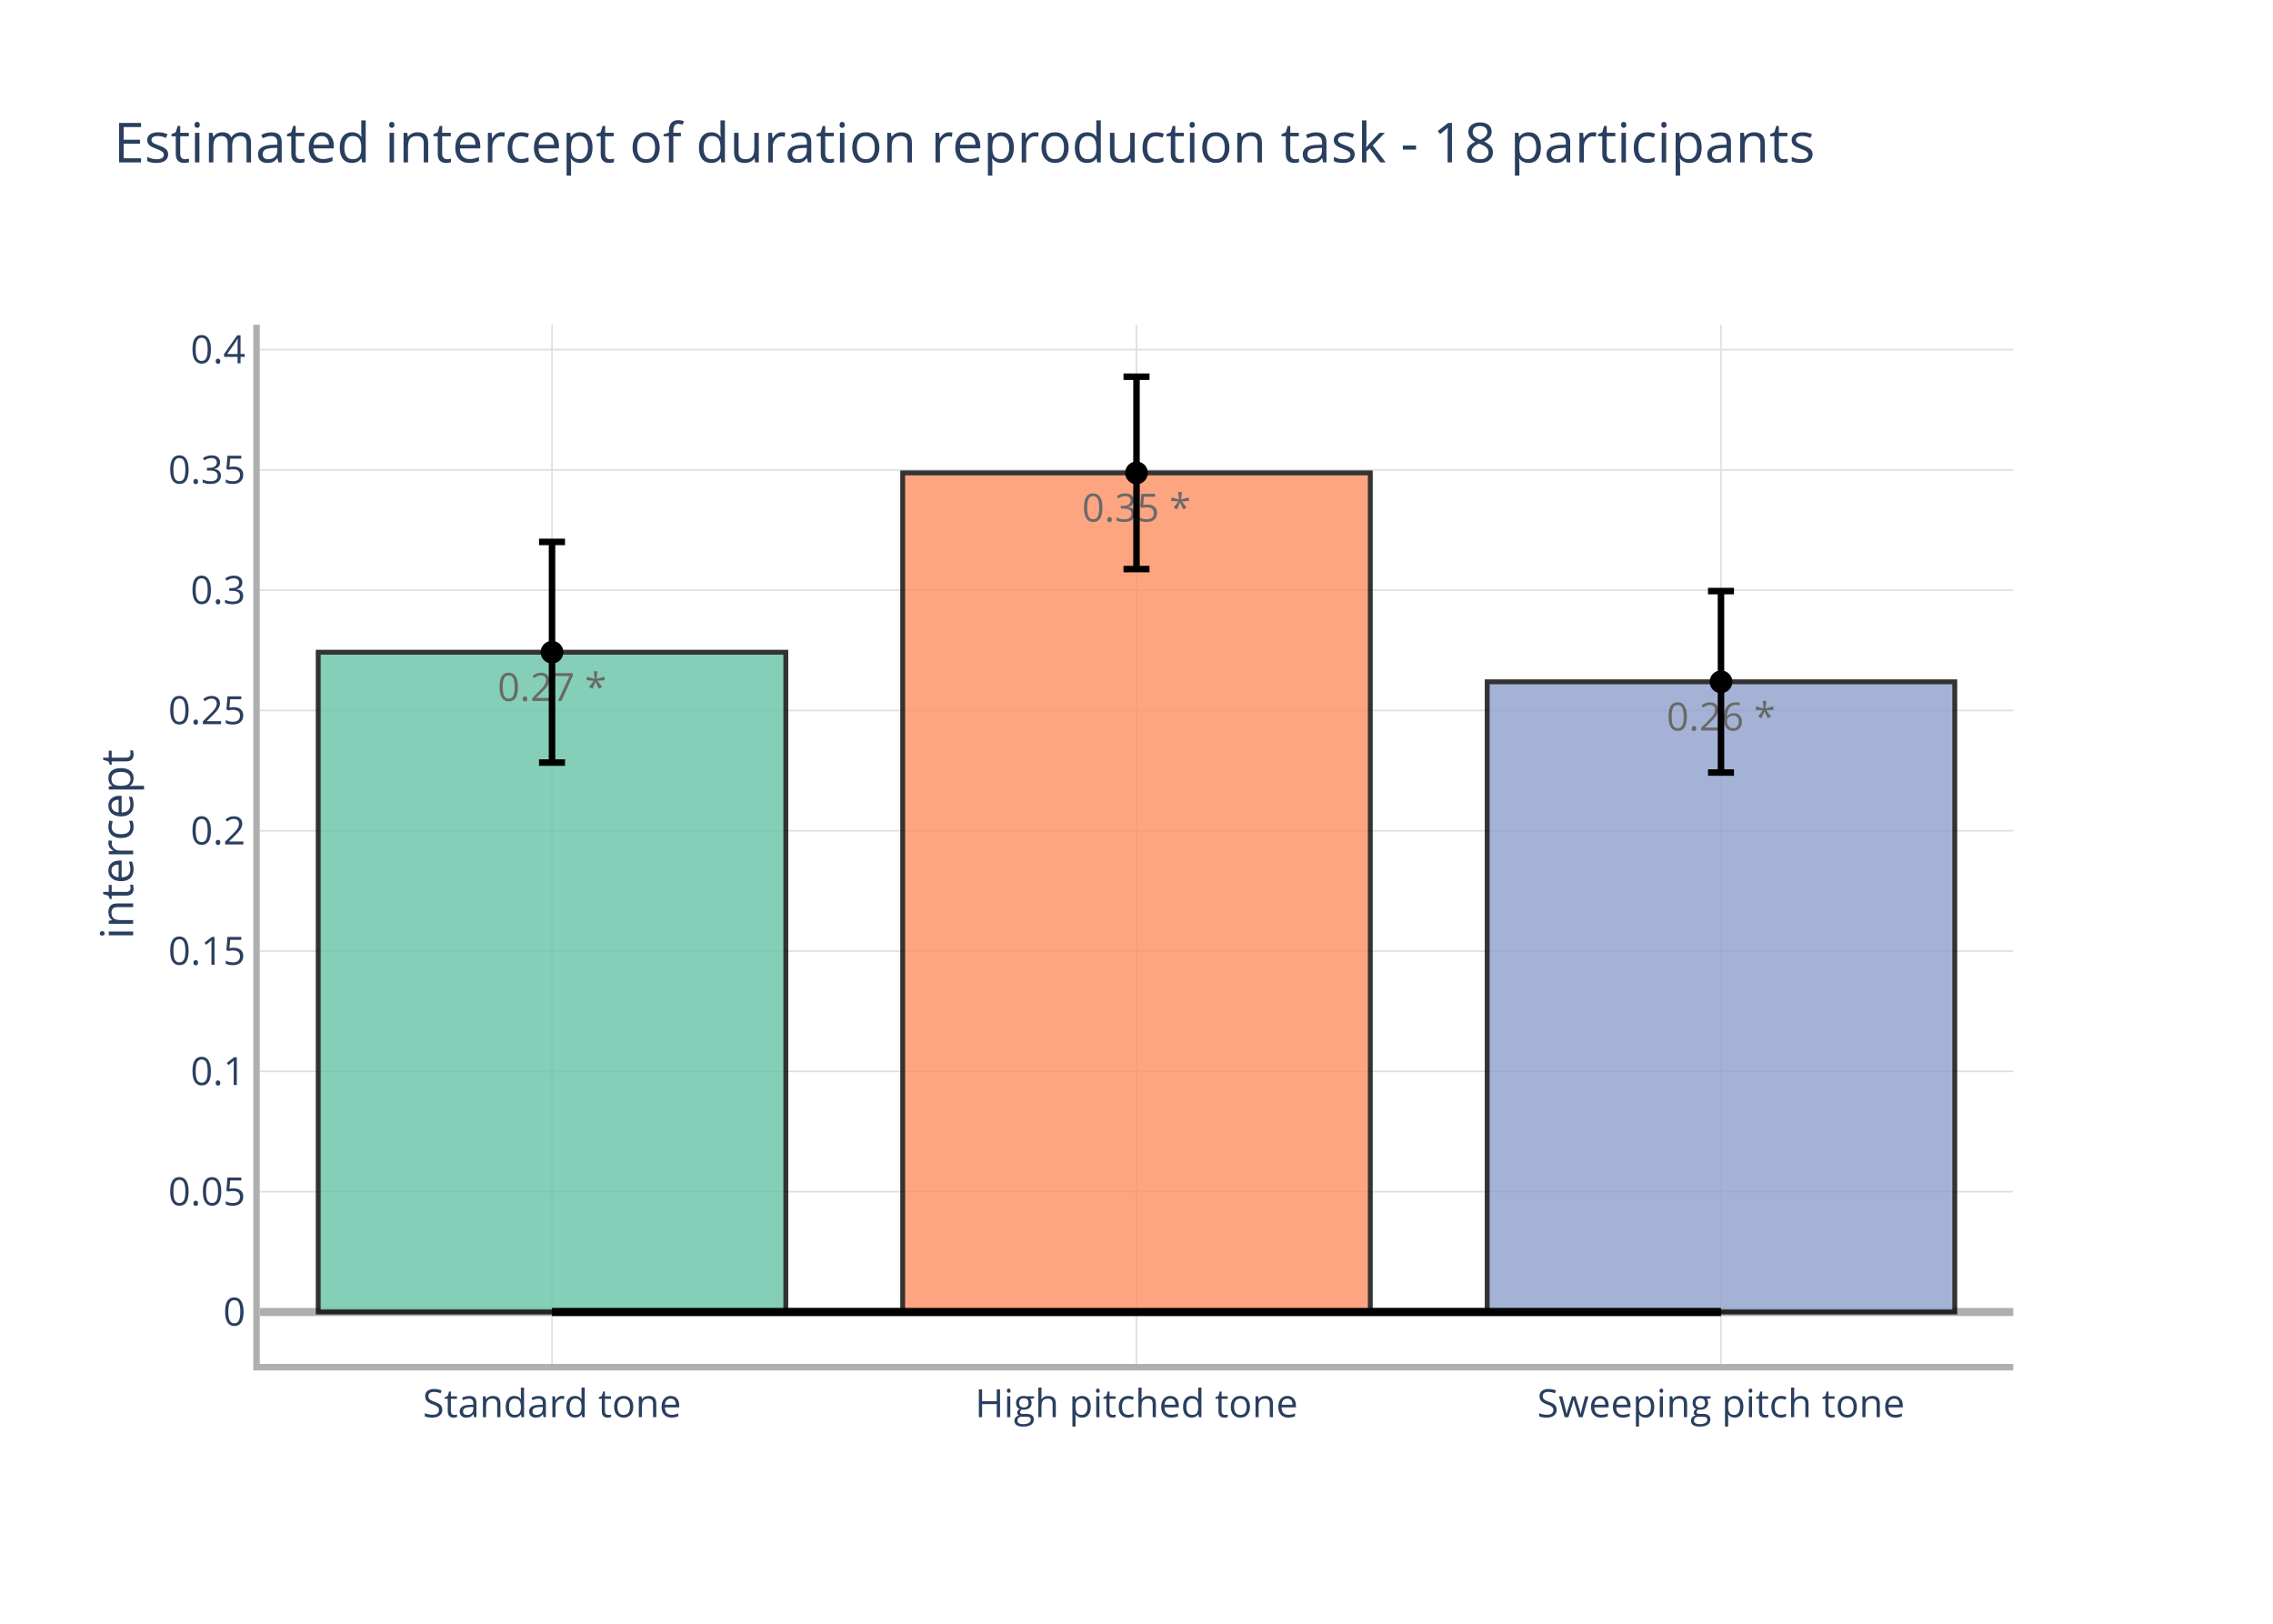
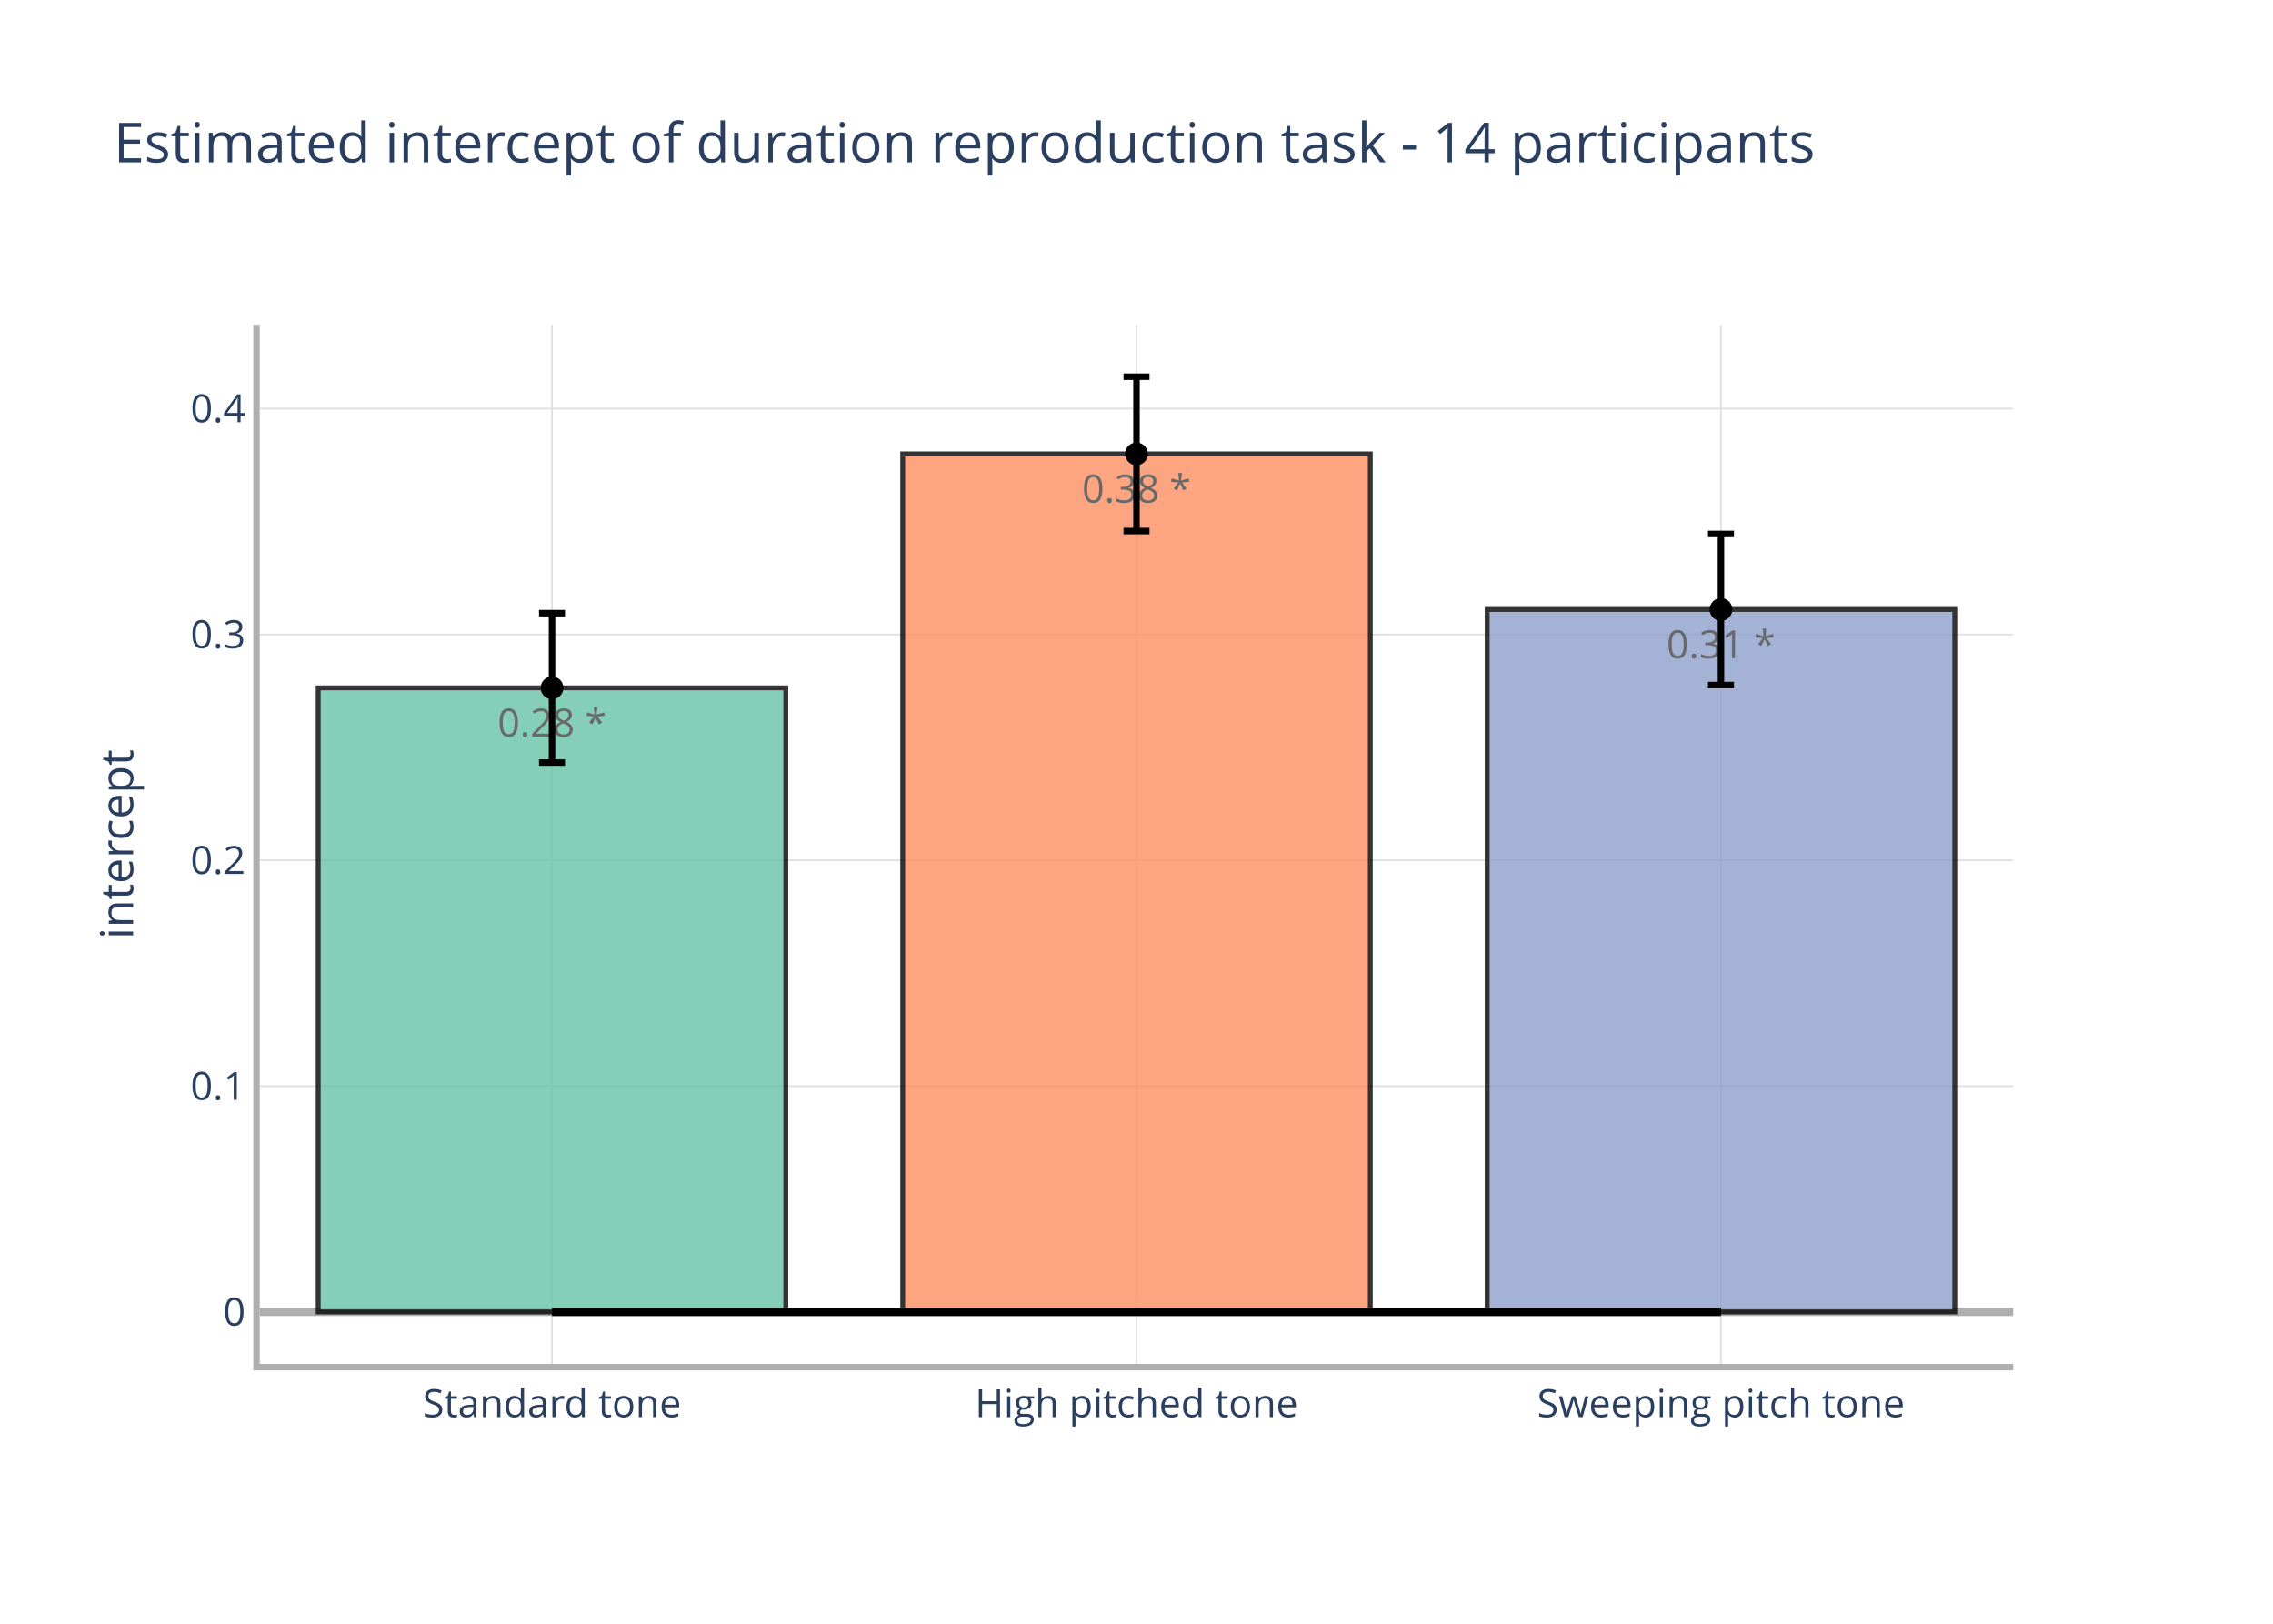
<svg xmlns="http://www.w3.org/2000/svg" class="main-svg" width="700" height="500" viewBox="0 0 700 500">
  <rect x="0" y="0" width="700" height="500" style="fill: rgb(255, 255, 255); fill-opacity: 1;" />
-   <defs id="defs-7c5042">
+   <defs id="defs-527314">
    <g class="clips">
-       <clipPath id="clip7c5042xyplot" class="plotclip">
+       <clipPath id="clip527314xyplot" class="plotclip">
        <rect width="540" height="320" />
      </clipPath>
-       <clipPath class="axesclip" id="clip7c5042x">
+       <clipPath class="axesclip" id="clip527314x">
        <rect x="80" y="0" width="540" height="500" />
      </clipPath>
-       <clipPath class="axesclip" id="clip7c5042y">
+       <clipPath class="axesclip" id="clip527314y">
        <rect x="0" y="100" width="700" height="320" />
      </clipPath>
-       <clipPath class="axesclip" id="clip7c5042xy">
+       <clipPath class="axesclip" id="clip527314xy">
        <rect x="80" y="100" width="540" height="320" />
      </clipPath>
    </g>
    <g class="gradients" />
  </defs>
  <g class="bglayer">
    <rect class="bg" x="80" y="100" width="540" height="320" style="fill: rgb(255, 255, 255); fill-opacity: 1; stroke-width: 0;" />
  </g>
  <g class="layer-below">
    <g class="imagelayer" />
    <g class="shapelayer" />
  </g>
  <g class="cartesianlayer">
    <g class="subplot xy">
      <g class="layer-subplot">
        <g class="shapelayer" />
        <g class="imagelayer" />
      </g>
      <g class="gridlayer">
        <g class="x">
          <path class="xgrid crisp" transform="translate(170,0)" d="M0,100v320" style="stroke: rgb(223, 223, 223); stroke-opacity: 1; stroke-width: 0.5px;" />
          <path class="xgrid crisp" transform="translate(350,0)" d="M0,100v320" style="stroke: rgb(223, 223, 223); stroke-opacity: 1; stroke-width: 0.5px;" />
          <path class="xgrid crisp" transform="translate(530,0)" d="M0,100v320" style="stroke: rgb(223, 223, 223); stroke-opacity: 1; stroke-width: 0.5px;" />
        </g>
        <g class="y">
-           <path class="ygrid crisp" transform="translate(0,366.96)" d="M80,0h540" style="stroke: rgb(223, 223, 223); stroke-opacity: 1; stroke-width: 0.5px;" />
-           <path class="ygrid crisp" transform="translate(0,329.91)" d="M80,0h540" style="stroke: rgb(223, 223, 223); stroke-opacity: 1; stroke-width: 0.5px;" />
-           <path class="ygrid crisp" transform="translate(0,292.87)" d="M80,0h540" style="stroke: rgb(223, 223, 223); stroke-opacity: 1; stroke-width: 0.5px;" />
-           <path class="ygrid crisp" transform="translate(0,255.83)" d="M80,0h540" style="stroke: rgb(223, 223, 223); stroke-opacity: 1; stroke-width: 0.5px;" />
-           <path class="ygrid crisp" transform="translate(0,218.78)" d="M80,0h540" style="stroke: rgb(223, 223, 223); stroke-opacity: 1; stroke-width: 0.5px;" />
-           <path class="ygrid crisp" transform="translate(0,181.74)" d="M80,0h540" style="stroke: rgb(223, 223, 223); stroke-opacity: 1; stroke-width: 0.5px;" />
-           <path class="ygrid crisp" transform="translate(0,144.7)" d="M80,0h540" style="stroke: rgb(223, 223, 223); stroke-opacity: 1; stroke-width: 0.5px;" />
-           <path class="ygrid crisp" transform="translate(0,107.66)" d="M80,0h540" style="stroke: rgb(223, 223, 223); stroke-opacity: 1; stroke-width: 0.5px;" />
+           <path class="ygrid crisp" transform="translate(0,334.46)" d="M80,0h540" style="stroke: rgb(223, 223, 223); stroke-opacity: 1; stroke-width: 0.5px;" />
+           <path class="ygrid crisp" transform="translate(0,264.92)" d="M80,0h540" style="stroke: rgb(223, 223, 223); stroke-opacity: 1; stroke-width: 0.5px;" />
+           <path class="ygrid crisp" transform="translate(0,195.38)" d="M80,0h540" style="stroke: rgb(223, 223, 223); stroke-opacity: 1; stroke-width: 0.5px;" />
+           <path class="ygrid crisp" transform="translate(0,125.83)" d="M80,0h540" style="stroke: rgb(223, 223, 223); stroke-opacity: 1; stroke-width: 0.5px;" />
        </g>
      </g>
      <g class="zerolinelayer">
        <path class="yzl zl crisp" transform="translate(0,404)" d="M80,0h540" style="stroke: rgb(175, 175, 175); stroke-opacity: 1; stroke-width: 2.5px;" />
      </g>
      <path class="xlines-below" />
      <path class="ylines-below" />
      <g class="overlines-below" />
      <g class="xaxislayer-below" />
      <g class="yaxislayer-below" />
      <g class="overaxes-below" />
-       <g class="plot" transform="translate(80, 100)" clip-path="url('#clip7c5042xyplot')">
+       <g class="plot" transform="translate(80, 100)" clip-path="url('#clip527314xyplot')">
        <g class="barlayer mlayer">
          <g class="trace bars" style="opacity: 0.8;">
            <g class="points">
              <g class="point">
-                 <path d="M18,304V100.84H162V304Z" style="vector-effect: non-scaling-stroke; opacity: 1; stroke-width: 1.5px; fill: rgb(102, 194, 165); fill-opacity: 1; stroke: rgb(0, 0, 0); stroke-opacity: 1;" />
-                 <text class="bartext bartext-inside" transform="translate(90 115.84)" text-anchor="middle" data-notex="1" x="0" y="0" style="font-family: 'Open Sans', verdana, arial, sans-serif; font-size: 12px; fill: rgb(68, 68, 68); fill-opacity: 1; white-space: pre;">0.27 *</text>
+                 <path d="M18,304V111.81H162V304Z" style="vector-effect: non-scaling-stroke; opacity: 1; stroke-width: 1.5px; fill: rgb(102, 194, 165); fill-opacity: 1; stroke: rgb(0, 0, 0); stroke-opacity: 1;" />
+                 <text class="bartext bartext-inside" transform="translate(90 126.81)" text-anchor="middle" data-notex="1" x="0" y="0" style="font-family: 'Open Sans', verdana, arial, sans-serif; font-size: 12px; fill: rgb(68, 68, 68); fill-opacity: 1; white-space: pre;">0.28 *</text>
              </g>
            </g>
          </g>
          <g class="trace bars" style="opacity: 0.8;">
            <g class="points">
              <g class="point">
-                 <path d="M198,304V45.62H342V304Z" style="vector-effect: non-scaling-stroke; opacity: 1; stroke-width: 1.5px; fill: rgb(252, 141, 98); fill-opacity: 1; stroke: rgb(0, 0, 0); stroke-opacity: 1;" />
-                 <text class="bartext bartext-inside" transform="translate(270 60.62)" text-anchor="middle" data-notex="1" x="0" y="0" style="font-family: 'Open Sans', verdana, arial, sans-serif; font-size: 12px; fill: rgb(68, 68, 68); fill-opacity: 1; white-space: pre;">0.35 *</text>
+                 <path d="M198,304V39.77H342V304Z" style="vector-effect: non-scaling-stroke; opacity: 1; stroke-width: 1.5px; fill: rgb(252, 141, 98); fill-opacity: 1; stroke: rgb(0, 0, 0); stroke-opacity: 1;" />
+                 <text class="bartext bartext-inside" transform="translate(270 54.77)" text-anchor="middle" data-notex="1" x="0" y="0" style="font-family: 'Open Sans', verdana, arial, sans-serif; font-size: 12px; fill: rgb(68, 68, 68); fill-opacity: 1; white-space: pre;">0.38 *</text>
              </g>
            </g>
          </g>
          <g class="trace bars" style="opacity: 0.8;">
            <g class="points">
              <g class="point">
-                 <path d="M378,304V109.95H522V304Z" style="vector-effect: non-scaling-stroke; opacity: 1; stroke-width: 1.5px; fill: rgb(141, 160, 203); fill-opacity: 1; stroke: rgb(0, 0, 0); stroke-opacity: 1;" />
-                 <text class="bartext bartext-inside" transform="translate(450 124.95)" text-anchor="middle" data-notex="1" x="0" y="0" style="font-family: 'Open Sans', verdana, arial, sans-serif; font-size: 12px; fill: rgb(68, 68, 68); fill-opacity: 1; white-space: pre;">0.26 *</text>
+                 <path d="M378,304V87.68H522V304Z" style="vector-effect: non-scaling-stroke; opacity: 1; stroke-width: 1.5px; fill: rgb(141, 160, 203); fill-opacity: 1; stroke: rgb(0, 0, 0); stroke-opacity: 1;" />
+                 <text class="bartext bartext-inside" transform="translate(450 102.68)" text-anchor="middle" data-notex="1" x="0" y="0" style="font-family: 'Open Sans', verdana, arial, sans-serif; font-size: 12px; fill: rgb(68, 68, 68); fill-opacity: 1; white-space: pre;">0.31 *</text>
              </g>
            </g>
          </g>
        </g>
        <g class="scatterlayer mlayer">
-           <g class="trace scatter trace15ca2a" style="stroke-miterlimit: 2; opacity: 1;">
+           <g class="trace scatter trace8411dc" style="stroke-miterlimit: 2; opacity: 1;">
            <g class="fills" />
            <g class="errorbars">
              <g class="errorbar">
-                 <path class="yerror" d="M86,66.87h8m-4,0V134.82m-4,0h8" style="vector-effect: non-scaling-stroke; stroke-width: 2px; stroke: rgb(0, 0, 0); stroke-opacity: 1;" />
+                 <path class="yerror" d="M86,88.81h8m-4,0V134.8m-4,0h8" style="vector-effect: non-scaling-stroke; stroke-width: 2px; stroke: rgb(0, 0, 0); stroke-opacity: 1;" />
              </g>
            </g>
            <g class="lines" />
            <g class="points">
-               <path class="point" transform="translate(90,100.84)" d="M2.5,0A2.5,2.5 0 1,1 0,-2.5A2.5,2.5 0 0,1 2.5,0Z" style="opacity: 1; stroke-width: 2px; fill: rgb(0, 0, 0); fill-opacity: 1; stroke: rgb(0, 0, 0); stroke-opacity: 1;" />
+               <path class="point" transform="translate(90,111.81)" d="M2.5,0A2.5,2.5 0 1,1 0,-2.5A2.5,2.5 0 0,1 2.5,0Z" style="opacity: 1; stroke-width: 2px; fill: rgb(0, 0, 0); fill-opacity: 1; stroke: rgb(0, 0, 0); stroke-opacity: 1;" />
            </g>
            <g class="text" />
          </g>
-           <g class="trace scatter tracec399f2" style="stroke-miterlimit: 2; opacity: 1;">
+           <g class="trace scatter trace5f59ed" style="stroke-miterlimit: 2; opacity: 1;">
            <g class="fills" />
            <g class="errorbars">
              <g class="errorbar">
-                 <path class="yerror" d="M266,16h8m-4,0V75.24m-4,0h8" style="vector-effect: non-scaling-stroke; stroke-width: 2px; stroke: rgb(0, 0, 0); stroke-opacity: 1;" />
+                 <path class="yerror" d="M266,16h8m-4,0V63.53m-4,0h8" style="vector-effect: non-scaling-stroke; stroke-width: 2px; stroke: rgb(0, 0, 0); stroke-opacity: 1;" />
              </g>
            </g>
            <g class="lines" />
            <g class="points">
-               <path class="point" transform="translate(270,45.62)" d="M2.5,0A2.5,2.5 0 1,1 0,-2.5A2.5,2.5 0 0,1 2.5,0Z" style="opacity: 1; stroke-width: 2px; fill: rgb(0, 0, 0); fill-opacity: 1; stroke: rgb(0, 0, 0); stroke-opacity: 1;" />
+               <path class="point" transform="translate(270,39.77)" d="M2.5,0A2.5,2.5 0 1,1 0,-2.5A2.5,2.5 0 0,1 2.5,0Z" style="opacity: 1; stroke-width: 2px; fill: rgb(0, 0, 0); fill-opacity: 1; stroke: rgb(0, 0, 0); stroke-opacity: 1;" />
            </g>
            <g class="text" />
          </g>
-           <g class="trace scatter trace434a6a" style="stroke-miterlimit: 2; opacity: 1;">
+           <g class="trace scatter trace0ac201" style="stroke-miterlimit: 2; opacity: 1;">
            <g class="fills" />
            <g class="errorbars">
              <g class="errorbar">
-                 <path class="yerror" d="M446,82.01h8m-4,0V137.89m-4,0h8" style="vector-effect: non-scaling-stroke; stroke-width: 2px; stroke: rgb(0, 0, 0); stroke-opacity: 1;" />
+                 <path class="yerror" d="M446,64.42h8m-4,0V110.94m-4,0h8" style="vector-effect: non-scaling-stroke; stroke-width: 2px; stroke: rgb(0, 0, 0); stroke-opacity: 1;" />
              </g>
            </g>
            <g class="lines" />
            <g class="points">
-               <path class="point" transform="translate(450,109.95)" d="M2.5,0A2.5,2.5 0 1,1 0,-2.5A2.5,2.5 0 0,1 2.5,0Z" style="opacity: 1; stroke-width: 2px; fill: rgb(0, 0, 0); fill-opacity: 1; stroke: rgb(0, 0, 0); stroke-opacity: 1;" />
+               <path class="point" transform="translate(450,87.68)" d="M2.5,0A2.5,2.5 0 1,1 0,-2.5A2.5,2.5 0 0,1 2.5,0Z" style="opacity: 1; stroke-width: 2px; fill: rgb(0, 0, 0); fill-opacity: 1; stroke: rgb(0, 0, 0); stroke-opacity: 1;" />
            </g>
            <g class="text" />
          </g>
-           <g class="trace scatter trace750738" style="stroke-miterlimit: 2; opacity: 1;">
+           <g class="trace scatter trace94d1b1" style="stroke-miterlimit: 2; opacity: 1;">
            <g class="fills" />
            <g class="errorbars" />
            <g class="lines">
              <path class="js-line" d="M90,304L450,304" style="vector-effect: non-scaling-stroke; fill: none; stroke: rgb(0, 0, 0); stroke-opacity: 1; stroke-width: 2.5px; opacity: 1;" />
            </g>
            <g class="points" />
            <g class="text" />
          </g>
        </g>
      </g>
      <g class="overplot" />
      <path class="xlines-above crisp" d="M78,421H620" style="fill: none; stroke-width: 2px; stroke: rgb(175, 175, 175); stroke-opacity: 1;" />
      <path class="ylines-above crisp" d="M79,100V420" style="fill: none; stroke-width: 2px; stroke: rgb(175, 175, 175); stroke-opacity: 1;" />
      <g class="overlines-above" />
      <g class="xaxislayer-above">
        <g class="xtick">
          <text text-anchor="middle" x="0" y="436.4" transform="translate(170,0)" style="font-family: 'Open Sans', verdana, arial, sans-serif; font-size: 12px; fill: rgb(42, 63, 95); fill-opacity: 1; white-space: pre;">Standard tone</text>
        </g>
        <g class="xtick">
          <text text-anchor="middle" x="0" y="436.4" transform="translate(350,0)" style="font-family: 'Open Sans', verdana, arial, sans-serif; font-size: 12px; fill: rgb(42, 63, 95); fill-opacity: 1; white-space: pre;">High pitched tone</text>
        </g>
        <g class="xtick">
          <text text-anchor="middle" x="0" y="436.4" transform="translate(530,0)" style="font-family: 'Open Sans', verdana, arial, sans-serif; font-size: 12px; fill: rgb(42, 63, 95); fill-opacity: 1; white-space: pre;">Sweeping pitch tone</text>
        </g>
      </g>
      <g class="yaxislayer-above">
        <g class="ytick">
          <text text-anchor="end" x="75.6" y="4.2" transform="translate(0,404)" style="font-family: 'Open Sans', verdana, arial, sans-serif; font-size: 12px; fill: rgb(42, 63, 95); fill-opacity: 1; white-space: pre;">0</text>
        </g>
        <g class="ytick">
-           <text text-anchor="end" x="75.6" y="4.2" transform="translate(0,366.96)" style="font-family: 'Open Sans', verdana, arial, sans-serif; font-size: 12px; fill: rgb(42, 63, 95); fill-opacity: 1; white-space: pre;">0.05</text>
+           <text text-anchor="end" x="75.6" y="4.2" transform="translate(0,334.46)" style="font-family: 'Open Sans', verdana, arial, sans-serif; font-size: 12px; fill: rgb(42, 63, 95); fill-opacity: 1; white-space: pre;">0.1</text>
        </g>
        <g class="ytick">
-           <text text-anchor="end" x="75.6" y="4.2" transform="translate(0,329.91)" style="font-family: 'Open Sans', verdana, arial, sans-serif; font-size: 12px; fill: rgb(42, 63, 95); fill-opacity: 1; white-space: pre;">0.1</text>
+           <text text-anchor="end" x="75.6" y="4.2" transform="translate(0,264.92)" style="font-family: 'Open Sans', verdana, arial, sans-serif; font-size: 12px; fill: rgb(42, 63, 95); fill-opacity: 1; white-space: pre;">0.2</text>
        </g>
        <g class="ytick">
-           <text text-anchor="end" x="75.6" y="4.2" transform="translate(0,292.87)" style="font-family: 'Open Sans', verdana, arial, sans-serif; font-size: 12px; fill: rgb(42, 63, 95); fill-opacity: 1; white-space: pre;">0.15</text>
+           <text text-anchor="end" x="75.6" y="4.2" transform="translate(0,195.38)" style="font-family: 'Open Sans', verdana, arial, sans-serif; font-size: 12px; fill: rgb(42, 63, 95); fill-opacity: 1; white-space: pre;">0.3</text>
        </g>
        <g class="ytick">
-           <text text-anchor="end" x="75.6" y="4.2" transform="translate(0,255.83)" style="font-family: 'Open Sans', verdana, arial, sans-serif; font-size: 12px; fill: rgb(42, 63, 95); fill-opacity: 1; white-space: pre;">0.2</text>
-         </g>
-         <g class="ytick">
-           <text text-anchor="end" x="75.6" y="4.2" transform="translate(0,218.78)" style="font-family: 'Open Sans', verdana, arial, sans-serif; font-size: 12px; fill: rgb(42, 63, 95); fill-opacity: 1; white-space: pre;">0.25</text>
-         </g>
-         <g class="ytick">
-           <text text-anchor="end" x="75.6" y="4.2" transform="translate(0,181.74)" style="font-family: 'Open Sans', verdana, arial, sans-serif; font-size: 12px; fill: rgb(42, 63, 95); fill-opacity: 1; white-space: pre;">0.3</text>
-         </g>
-         <g class="ytick">
-           <text text-anchor="end" x="75.6" y="4.2" transform="translate(0,144.7)" style="font-family: 'Open Sans', verdana, arial, sans-serif; font-size: 12px; fill: rgb(42, 63, 95); fill-opacity: 1; white-space: pre;">0.35</text>
-         </g>
-         <g class="ytick">
-           <text text-anchor="end" x="75.6" y="4.2" transform="translate(0,107.66)" style="font-family: 'Open Sans', verdana, arial, sans-serif; font-size: 12px; fill: rgb(42, 63, 95); fill-opacity: 1; white-space: pre;">0.4</text>
+           <text text-anchor="end" x="75.6" y="4.2" transform="translate(0,125.83)" style="font-family: 'Open Sans', verdana, arial, sans-serif; font-size: 12px; fill: rgb(42, 63, 95); fill-opacity: 1; white-space: pre;">0.4</text>
        </g>
      </g>
      <g class="overaxes-above" />
    </g>
  </g>
  <g class="polarlayer" />
  <g class="ternarylayer" />
  <g class="geolayer" />
  <g class="funnelarealayer" />
  <g class="pielayer" />
  <g class="sunburstlayer" />
  <g class="glimages" />
-   <defs id="topdefs-7c5042">
+   <defs id="topdefs-527314">
    <g class="clips" />
  </defs>
  <g class="layer-above">
    <g class="imagelayer" />
    <g class="shapelayer" />
  </g>
  <g class="infolayer">
    <g class="g-gtitle">
-       <text class="gtitle" x="35" y="50" text-anchor="start" dy="0em" style="font-family: 'Open Sans', verdana, arial, sans-serif; font-size: 17px; fill: rgb(42, 63, 95); opacity: 1; font-weight: normal; white-space: pre;">Estimated intercept of duration reproduction task - 18 participants</text>
+       <text class="gtitle" x="35" y="50" text-anchor="start" dy="0em" style="font-family: 'Open Sans', verdana, arial, sans-serif; font-size: 17px; fill: rgb(42, 63, 95); opacity: 1; font-weight: normal; white-space: pre;">Estimated intercept of duration reproduction task - 14 participants</text>
    </g>
    <g class="g-xtitle" />
    <g class="g-ytitle">
      <text class="ytitle" transform="rotate(-90,41,260)" x="41" y="260" text-anchor="middle" style="font-family: 'Open Sans', verdana, arial, sans-serif; font-size: 14px; fill: rgb(42, 63, 95); opacity: 1; font-weight: normal; white-space: pre;">intercept</text>
    </g>
  </g>
</svg>
